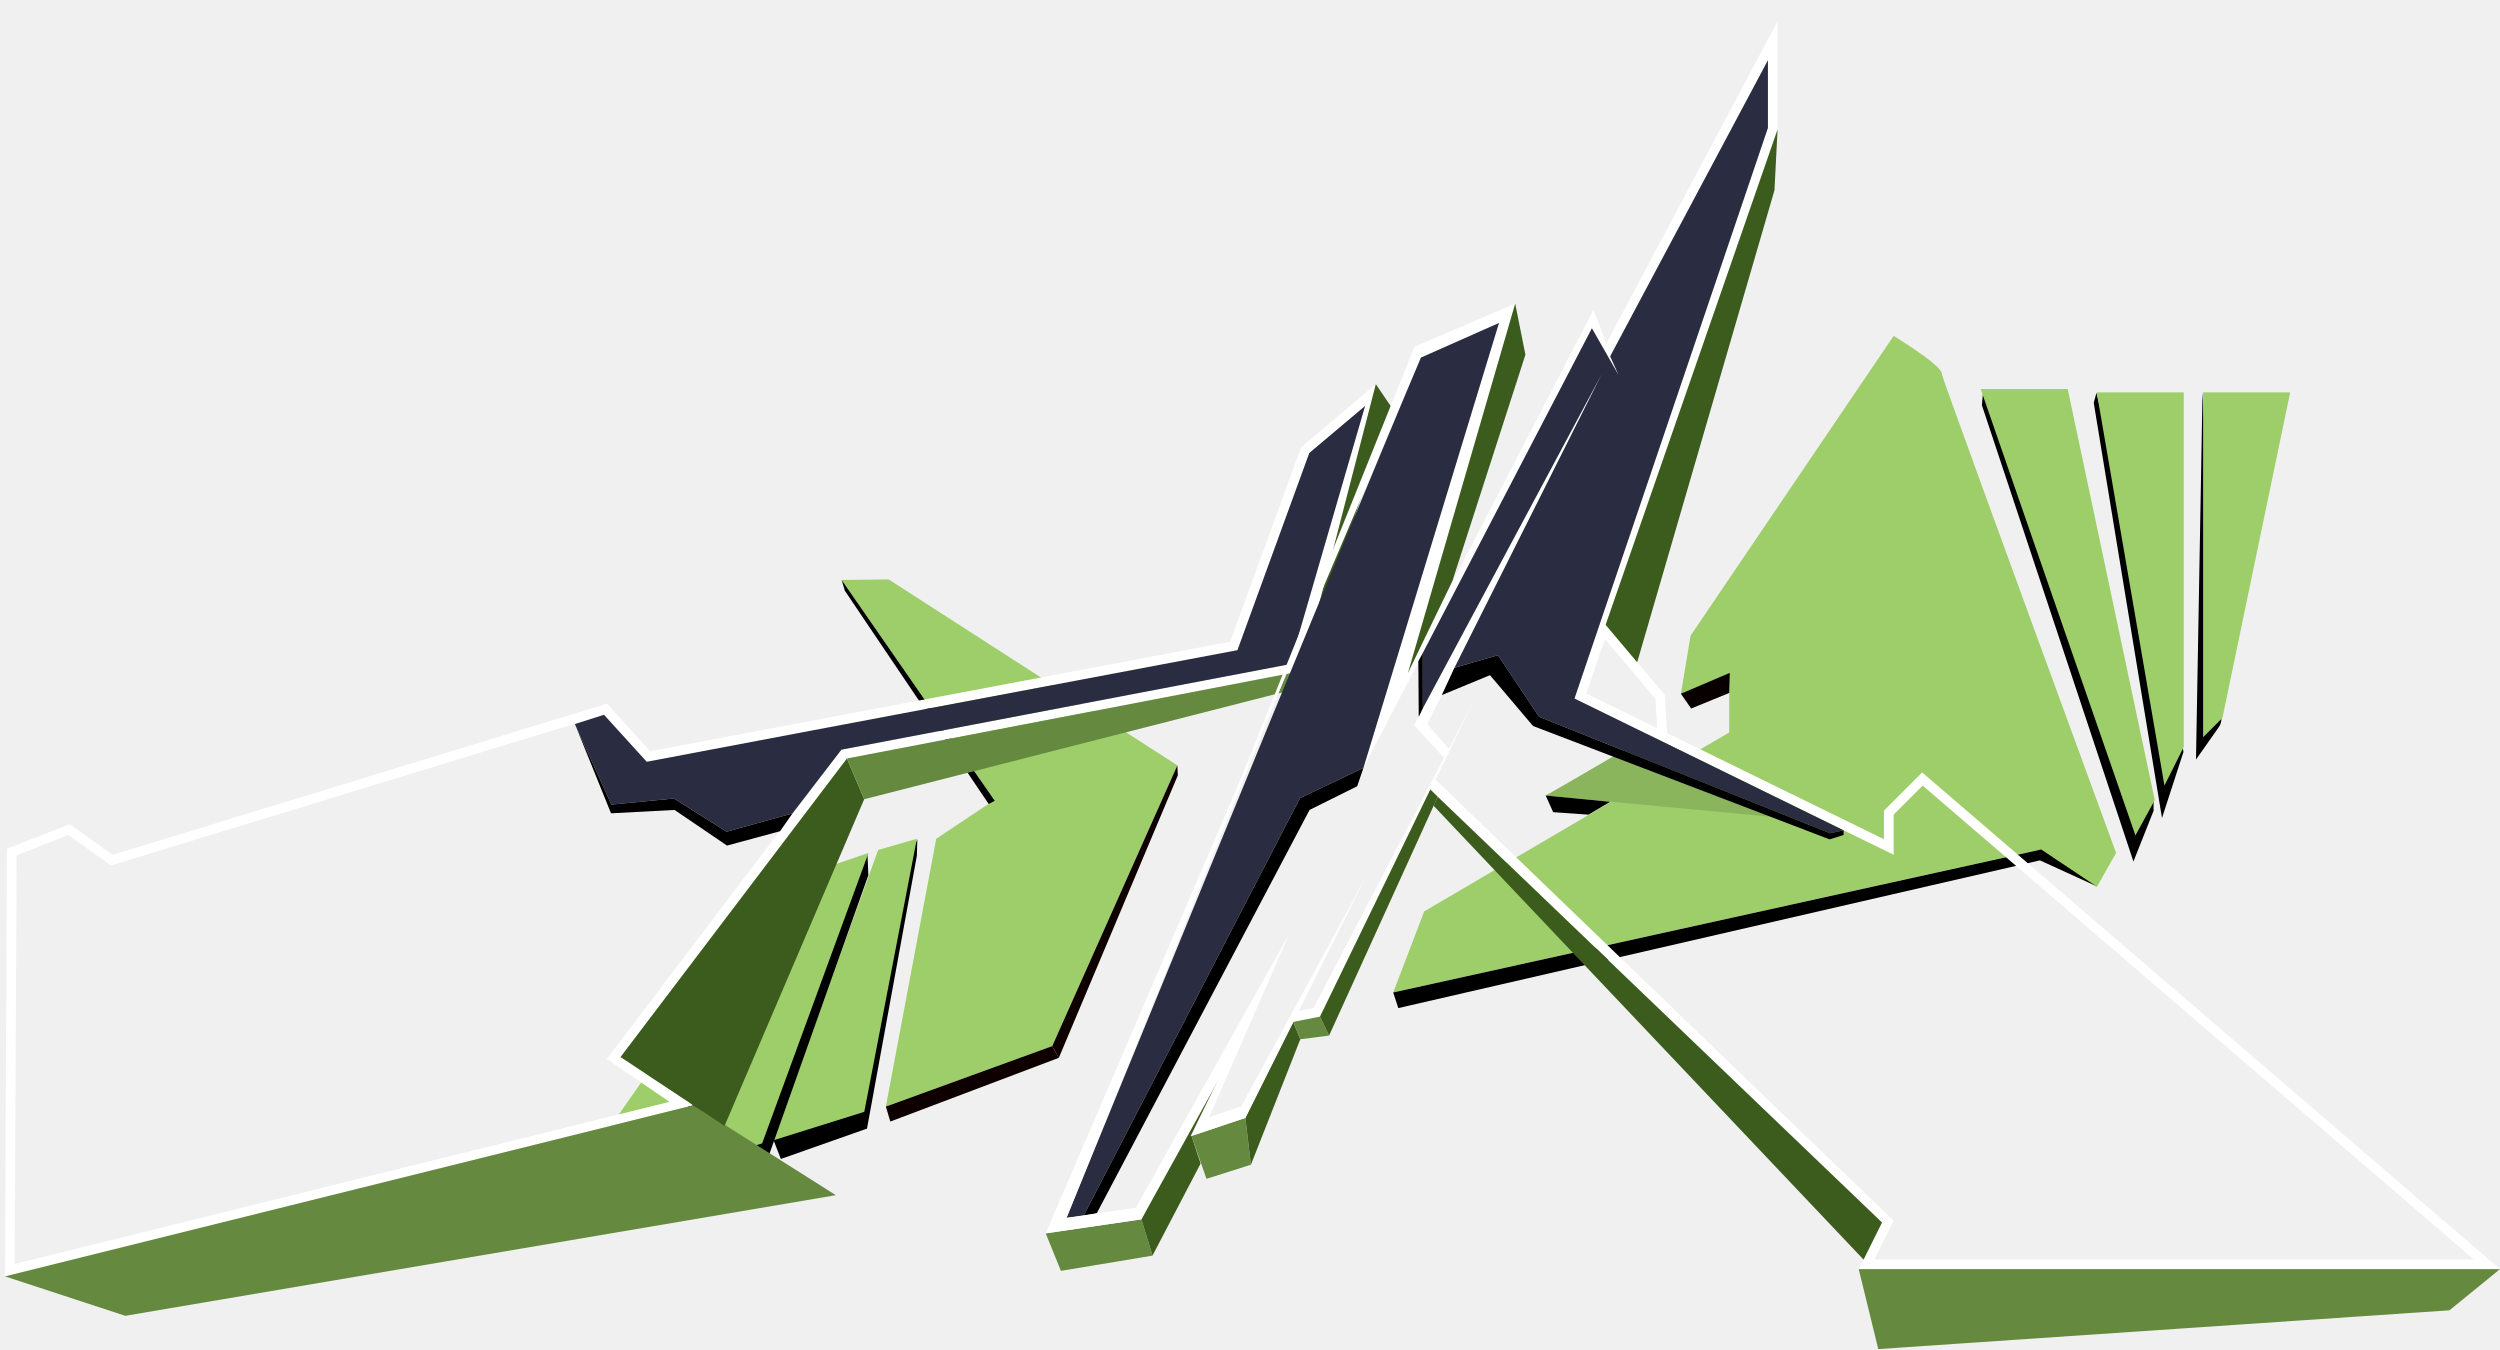
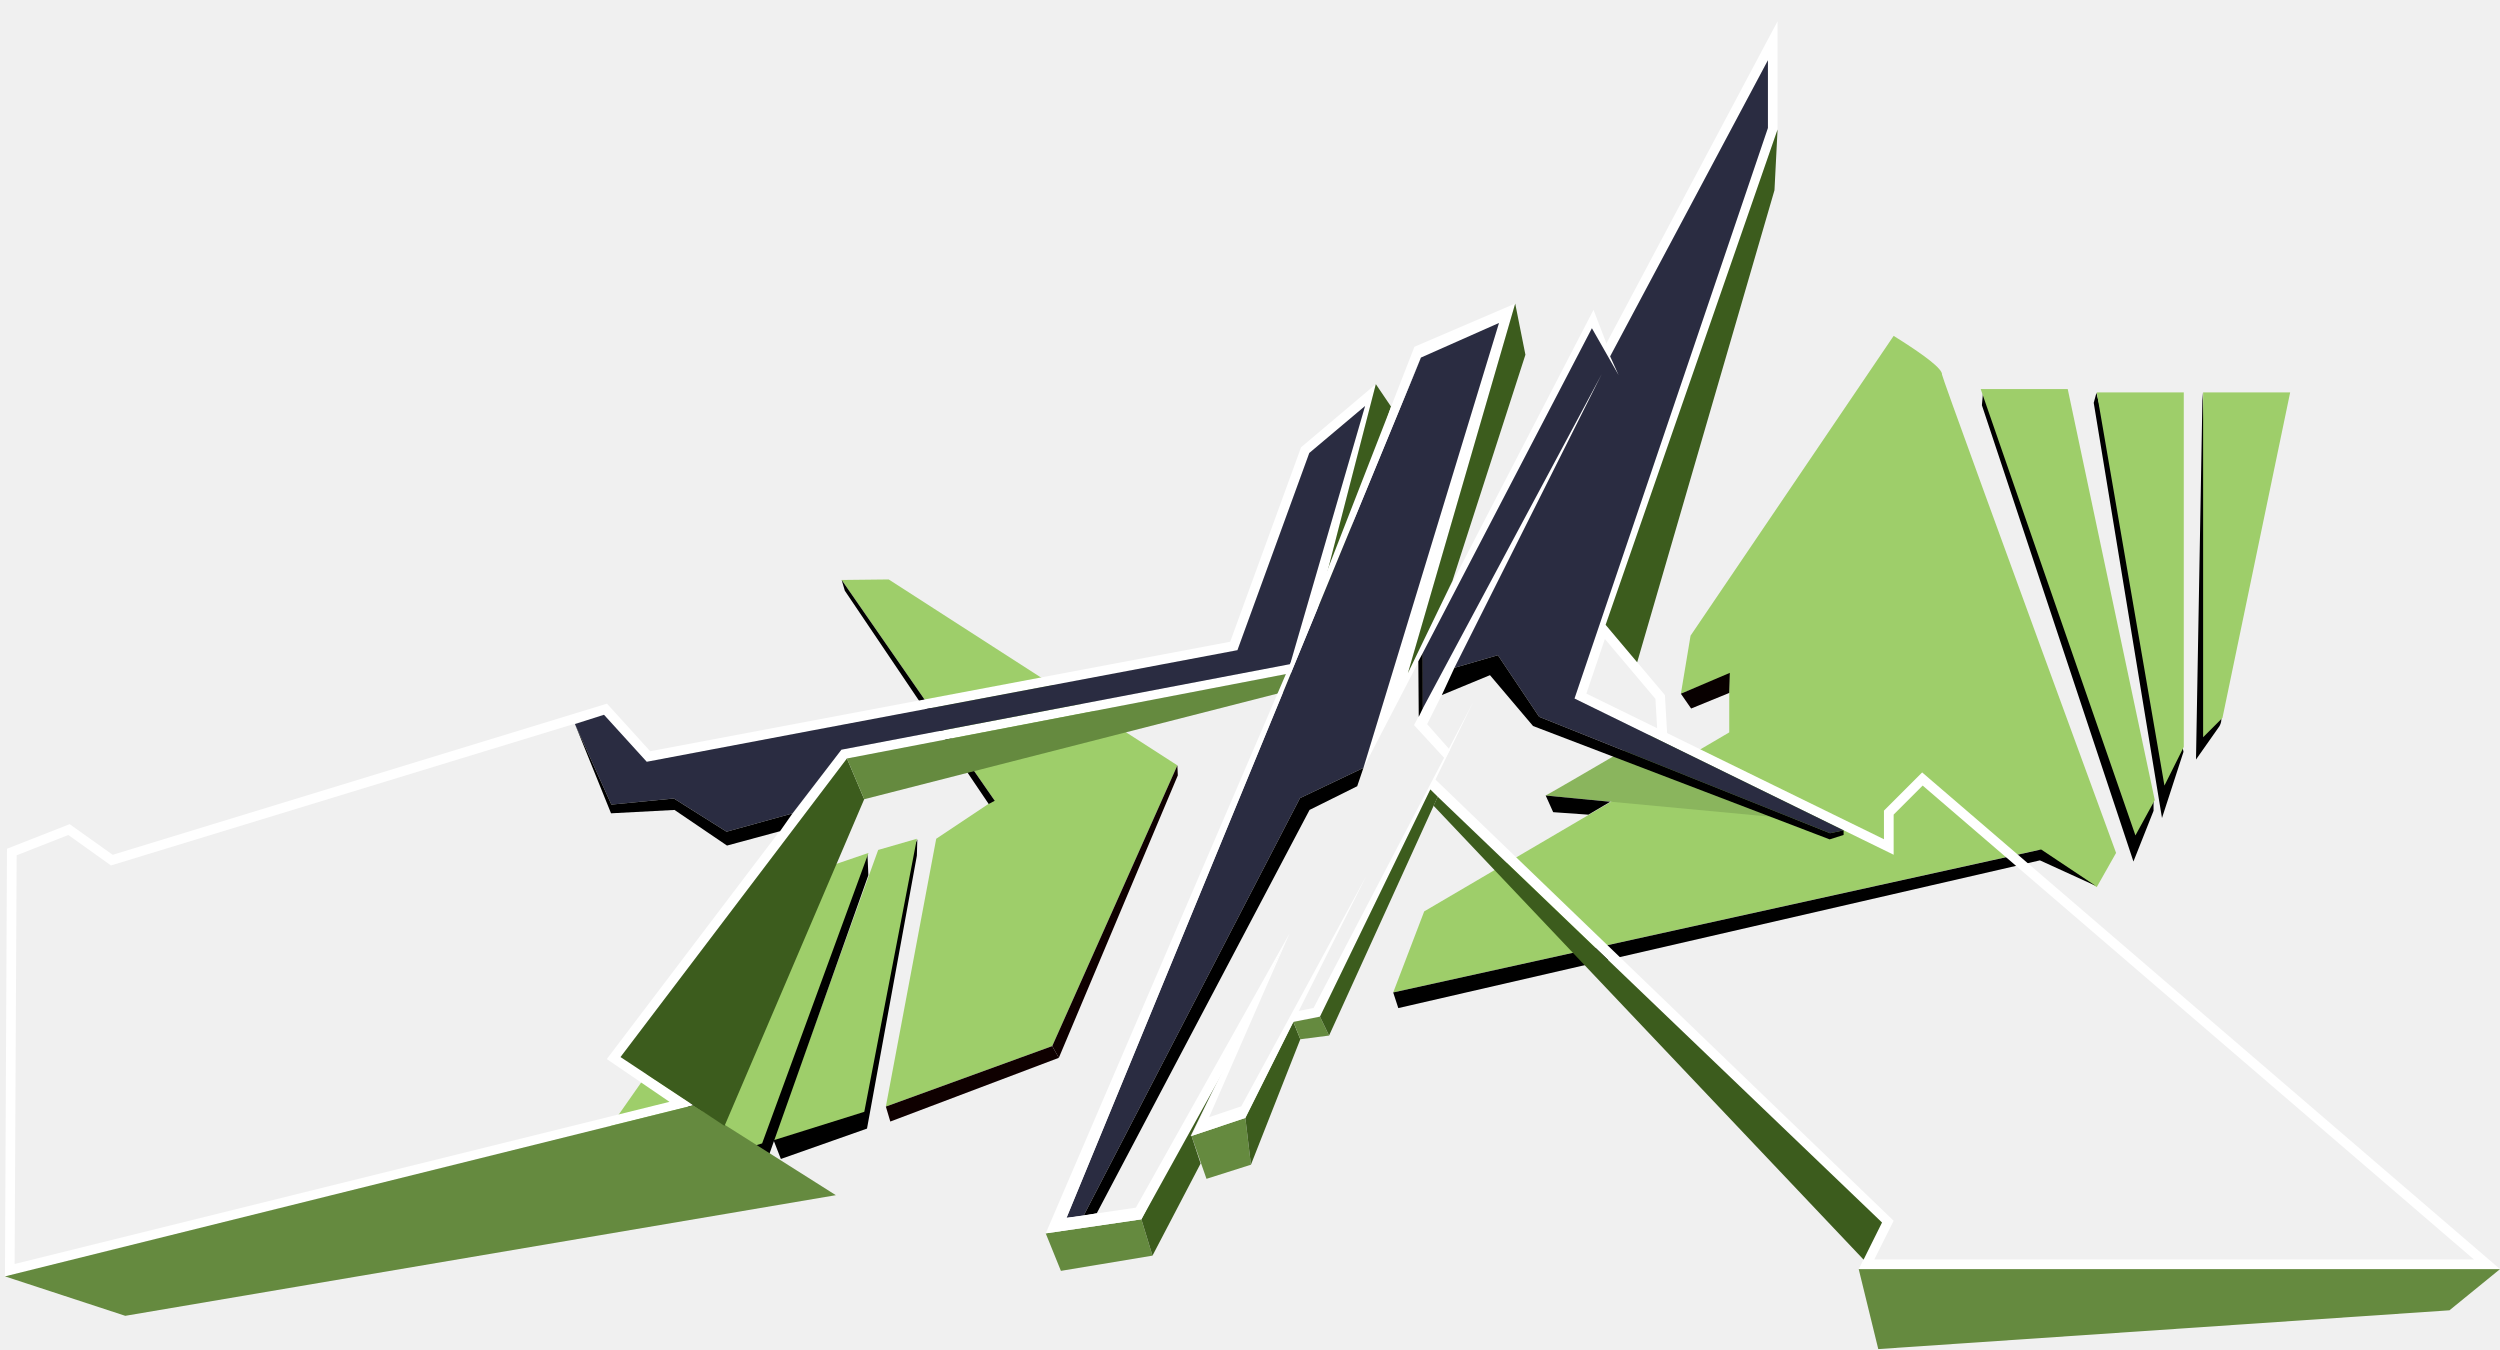
<svg xmlns="http://www.w3.org/2000/svg" style="isolation:isolate" viewBox="0 0 258.502 139.495" width="258.502pt" height="139.495pt" version="1.1" id="svg314">
  <defs id="defs195">
    <clipPath id="_clipPath_VL4lQNFTekCiBlrKs3lIcRmLPUe8LF3L">
      <rect width="257.7" height="131.15" id="rect192" x="0" y="0" />
    </clipPath>
  </defs>
  <g id="layer1" style="display:none" transform="translate(0.8019242,0.3488306)">
    <rect style="fill:#a0a0b1;fill-opacity:1;fill-rule:evenodd;stroke:none;stroke-width:0.775" id="rect421" width="258.503" height="140.241" x="-0.802" y="-0.349" />
  </g>
  <g clip-path="url(#_clipPath_VL4lQNFTekCiBlrKs3lIcRmLPUe8LF3L)" id="g312" transform="translate(0.8019242,0.3488306)">
    <clipPath id="_clipPath_2R05YMjZbD0UgsZZwA9G1NSyA91KCKEh">
      <rect x="0" y="0" width="257.7" height="131.15" fill="#ffffff" id="rect199" />
    </clipPath>
    <g clip-path="url(#_clipPath_2R05YMjZbD0UgsZZwA9G1NSyA91KCKEh)" id="g294">
      <g id="g292">
        <g id="g274">
          <g id="g272">
            <g id="g206" />
            <g id="g214" />
            <g id="g228" />
            <g id="g234" />
            <g id="g240" />
            <g id="g246" />
            <g id="g252" />
            <g id="g258" />
            <g id="g264" />
            <g id="g270" />
          </g>
        </g>
      </g>
    </g>
  </g>
  <g id="layer4" style="display:inline" transform="translate(0.8019242,0.3488306)">
    <path d="M 146.462,93.889 178.003,75.38 v -6 l -5,2 1,-6 21,-31 c 3.389,2.111 5.055,3.445 5,4 -0.018,0.183 5.982,16.67 18,49.462 l -2,3.538 -6,-3.846 -66.747,14.739 z" fill="#9ece6a" id="path202" style="isolation:isolate" />
    <path d="m 143.256,102.273 0.527,1.616 66.345,-15.275 5.75,2.625 -5.625,-3.75 c -22.331,4.933 -66.997,14.784 -66.997,14.784 z" fill="#000000" id="path204" style="isolation:isolate" />
    <path d="m 169.825,75.638 q -10.737,6.278 -10.831,6.278 0.153,0.014 0.305,0.029 c 19.312,1.818 28.926,2.716 28.843,2.693 z" fill="#8ab55d" id="path266" style="isolation:isolate" />
    <path d="m 159.025,81.912 0.772,1.719 3.644,0.258 2.262,-1.336 z" fill="#000000" id="path288" style="isolation:isolate" />
    <path d="m 173,71.381 1.063,1.532 3.937,-1.61 0.063,-2.078 z" fill="#080000" id="path290" style="isolation:isolate" />
  </g>
  <g id="layer2" style="display:inline" transform="translate(0.8019242,0.3488306)">
    <path d="m 204.253,40.114 -0.125,1.438 q 15.505,46.697 15.669,47.182 l 2.081,-5.245 v -1.375 z" fill="#000000" id="path248" style="display:inline;isolation:isolate" />
    <path d="m 204.003,39.88 16,46.154 2,-3.654 -9,-42.5 z" fill="#9ece6a" id="path250" style="display:inline;isolation:isolate" />
  </g>
  <g id="layer3" style="display:inline" transform="translate(0.8019242,0.3488306)">
    <path d="m 215.972,40.27 -0.281,1.032 7.059,42.932 2.222,-6.839 -0.188,-1.031 z" fill="#000000" id="path254" style="display:inline;isolation:isolate" />
    <path d="m 216.003,40.227 7,40.653 2,-4 V 40.227 Z" fill="#9ece6a" id="path256" style="display:inline;isolation:isolate" />
  </g>
  <g id="layer5" style="display:inline" transform="translate(0.8019242,0.3488306)">
    <path d="m 226.941,40.239 -0.675,37.949 2.425,-3.449 q 0.25,-0.437 0.187,-0.937 -0.062,-0.5 -1.937,-33.563 z" fill="#000000" id="path260" style="display:inline;isolation:isolate" />
    <path d="M 227.003,40.227 V 75.88 l 2,-2 7,-33.653 z" fill="#9ece6a" id="path262" style="display:inline;isolation:isolate" />
  </g>
  <g id="layer6" style="display:inline" transform="translate(0.8019242,0.3488306)">
    <path d="M 91.09,59.565 120.939,78.789 108,107.817 90.796,114.072 96.003,86.38 l 6,-4 -15.779,-22.76 z" fill="#9ece6a" id="path218" style="isolation:isolate" />
    <path d="m 90.796,114.072 0.461,1.548 17.425,-6.588 -0.682,-1.215 z" fill="#0f0000" id="path222" style="isolation:isolate" />
    <path d="M 86.224,59.62 102.054,82.45 101.432,82.788 86.553,60.731 Z" fill="#000000" id="path224" style="isolation:isolate" />
    <path style="fill:#0f0000;fill-opacity:1;stroke:none;stroke-width:0.75px;stroke-linecap:butt;stroke-linejoin:miter;stroke-opacity:1" d="m 108,107.817 c 0,0 12.939,-29.028 12.939,-29.028 l 0.046,1.038 -12.303,29.205 z" id="path17874" />
  </g>
  <g id="layer10" style="display:inline" transform="translate(0.8019242,0.3488306)">
    <path d="m 79.191,117.567 0.75,1.922 8.906,-3.141 5.156,-28.218 0.047,-1.688 z" fill="#000000" id="path236" style="display:inline;isolation:isolate" />
    <path d="m 94.003,86.38 -5.437,28.234 -9.422,2.953 10.859,-30.033 z" fill="#9ece6a" id="path238" style="display:inline;isolation:isolate" />
  </g>
  <g id="layer11" style="display:inline" transform="translate(0.8019242,0.3488306)">
    <path d="m 68.081,120.848 1.36,2.016 9.046,-3.141 0.808,-2.276 9.692,-27.302 -0.093,-2.203 z" fill="#000000" id="path242" style="display:inline;isolation:isolate" />
    <path d="m 89.003,87.842 -11,30.038 -10,3 16.32,-31.438 z" fill="#9ece6a" id="path244" style="display:inline;isolation:isolate" />
  </g>
  <g id="layer12" style="display:inline" transform="translate(0.8019242,0.3488306)">
    <path d="m 56.55,124.505 3.078,1.734 7.75,-2.906 15.82,-31.078 -0.257,-2.297 z" fill="#000000" id="path230" style="display:inline;isolation:isolate" />
    <path d="m 83.003,89.88 -16.5,31.539 -10,3 23.5,-33.539 z" fill="#9ece6a" id="path232" style="display:inline;isolation:isolate" />
  </g>
  <g id="layer7" style="display:inline" transform="translate(0.8019242,0.3488306)">
    <path d="m 132.601,68.324 1.199,0.711 L 86.77,78.08 63.36,108.95 70.928,113.932 -0.29,131.63 -0.08,87.41 6.4,84.87 l 4.45,3.17 51.11,-15.63 4.47,4.92 59.97,-11.32 7.33,-20.11 7.73,-6.53 -7.659,29.665 -1.199,-0.711 L 140.35,41.63 134.58,46.49 127.15,66.88 66.07,78.42 61.65,73.56 10.67,89.14 6.26,85.99 0.92,88.09 0.71,130.35 68.424,113.583 61.94,109.16 86.2,77.17 Z" fill="#ffffff" id="path308" style="isolation:isolate" />
    <path style="display:inline;isolation:isolate;fill:#658a3f;fill-opacity:1;stroke:none;stroke-width:0.75px;stroke-linecap:butt;stroke-linejoin:miter;stroke-opacity:1" d="m -0.29,131.63 12.442,4.078 73.472,-12.474 -14.696,-9.302 z" id="path24700" />
    <path style="display:inline;isolation:isolate;fill:#3c5c1d;fill-opacity:1;stroke:none;stroke-width:0.75px;stroke-linecap:butt;stroke-linejoin:miter;stroke-opacity:0.971" d="M 74.117,116.071 88.557,82.293 86.77,78.08 63.36,108.95 Z" id="path25252" />
    <path style="display:inline;isolation:isolate;fill:#658a3f;fill-opacity:1;stroke:none;stroke-width:0.75px;stroke-linecap:butt;stroke-linejoin:miter;stroke-opacity:1" d="m 88.557,82.293 44.897,-11.478 0.346,-1.779 -47.031,9.045 z" id="path25254" />
    <path style="display:inline;isolation:isolate;fill:#3c5c1d;fill-opacity:1;stroke:none;stroke-width:0.75px;stroke-linecap:butt;stroke-linejoin:miter;stroke-opacity:1" d="m 142.262,39.719 1.569,2.32 -9.574,29.125 0.346,-1.779 z" id="path102660" transform="translate(-0.8019242,-0.3488306)" />
    <path style="fill:#2a2c41;fill-opacity:1;stroke:none;stroke-width:0.75px;stroke-linecap:butt;stroke-linejoin:miter;stroke-opacity:1" d="m 127.15,66.88 7.43,-20.39 5.77,-4.86 -7.749,26.694 -46.401,8.846 -5.06,6.59 -6.816,1.889 -5.449,-3.432 -6.461,0.629 L 58.647,74.518 61.65,73.56 l 4.42,4.86 17.016,-3.222 z" id="path14922" />
    <path style="fill:#000000;fill-opacity:1;stroke:none;stroke-width:0.75px;stroke-linecap:butt;stroke-linejoin:miter;stroke-opacity:1" d="m 58.647,74.518 3.766,8.329 6.461,-0.629 5.449,3.432 6.816,-1.889 -1.283,1.838 -5.486,1.485 -5.426,-3.684 -6.565,0.348 z" id="path16710" />
  </g>
  <g id="layer8" style="display:inline" transform="translate(0.8019242,0.3488306)">
    <path d="m 147.516,80.156 47.487,45.724 -2,4 h 62 l -57,-49 -3,3 v 4.154 l -33,-16.154 20,-59 v -7 L 165.688,36.5 165.25,35.25 183,1.85 V 13.04 L 163.23,71.37 194,86.43 v -2.96 l 3.95,-3.95 20.873,17.942 38.877,33.418 h -66.31 l 2.41,-4.82 -46.706,-44.779 z" fill="#ffffff" id="path208" style="isolation:isolate" />
    <path d="m 149.122,77.19 -2.356,-2.659 18.047,-36.187 -19.407,36.281 3.212,3.488 z" fill="#ffffff" id="path210" style="isolation:isolate" />
    <path d="m 133.43,104.198 1.589,-0.318 16.54,-31.698 -15.873,32.588 -2.878,0.575 z" fill="#ffffff" id="path278" style="isolation:isolate" />
-     <path d="m 125.308,85.622 20.144,-50.115 10.419,-4.468 -11.098,38.219 -4.596,9.795 L 154.195,33.047 l -8.07,3.578 z" fill="#ffffff" id="path298" style="isolation:isolate" />
+     <path d="M 128.37,79.349 145.452,35.507 155.871,31.039 144.773,69.258 140.177,79.053 154.195,33.047 l -8.07,3.578 z" fill="#ffffff" id="path298" style="isolation:isolate" />
    <path d="m 164.78,65.29 -0.32,-0.38 0.76,-0.65 0.33,0.39 5.8,6.87 0.22,3.76 0.03,0.49 -1,0.06 -0.03,-0.5 -0.2,-3.42 z" fill="#ffffff" id="path306" style="isolation:isolate" />
    <path d="m 142,74.125 21.969,-42.437 2.594,6.75 -2.761,-4.846 -23.625,45.461 z" fill="#ffffff" id="path276" style="isolation:isolate" />
    <path style="display:inline;isolation:isolate;fill:#3c5c1d;fill-opacity:1;stroke:none;stroke-width:0.75px;stroke-linecap:butt;stroke-linejoin:miter;stroke-opacity:1" d="m 183.802,13.389 -0.32,6.28 -14.197,48.81 -3.263,-3.871 z" id="path94622" transform="translate(-0.8019242,-0.3488306)" />
    <path style="display:inline;isolation:isolate;fill:#658a3f;fill-opacity:1;stroke:none;stroke-width:0.75px;stroke-linecap:butt;stroke-linejoin:miter;stroke-opacity:1" d="m 258.502,131.229 -5.226,4.258 -59.062,4.008 -2.022,-8.266 z" id="path68566" transform="translate(-0.8019242,-0.3488306)" />
    <path style="display:inline;isolation:isolate;fill:#3c5c1d;fill-opacity:1;stroke:none;stroke-width:0.75px;stroke-linecap:butt;stroke-linejoin:miter;stroke-opacity:1" d="m 148.661,82.385 45.94,44.024 -1.906,3.837 -44.465,-46.934 z" id="path72600" transform="translate(-0.8019242,-0.3488306)" />
    <path style="display:inline;isolation:isolate;fill:#3c5c1d;fill-opacity:1;stroke:none;stroke-width:0.75px;stroke-linecap:butt;stroke-linejoin:miter;stroke-opacity:1" d="m 156.673,31.388 -11.098,38.219 4.61,-9.545 7.544,-23.381 z" id="path68384" transform="translate(-0.8019242,-0.3488306)" />
    <path style="display:inline;isolation:isolate;fill:#658a3f;fill-opacity:1;stroke:none;stroke-width:0.75px;stroke-linecap:butt;stroke-linejoin:miter;stroke-opacity:1" d="m 108.128,127.531 1.57,3.877 9.47,-1.573 -1.147,-3.755 z" id="path46914" transform="translate(-0.8019242,-0.3488306)" />
    <path style="display:inline;isolation:isolate;fill:#658a3f;fill-opacity:1;stroke:none;stroke-width:0.75px;stroke-linecap:butt;stroke-linejoin:miter;stroke-opacity:1" d="m 123.202,117.459 1.55,4.433 4.597,-1.46 -0.578,-4.84 z" id="path54417" transform="translate(-0.8019242,-0.3488306)" />
    <path style="display:inline;isolation:isolate;fill:#3c5c1d;fill-opacity:1;stroke:none;stroke-width:0.75px;stroke-linecap:butt;stroke-linejoin:miter;stroke-opacity:1" d="m 128.771,115.591 4.959,-9.923 0.722,1.793 -5.104,12.97 z" id="path58189" transform="translate(-0.8019242,-0.3488306)" />
    <path style="display:inline;isolation:isolate;fill:#658a3f;fill-opacity:1;stroke:none;stroke-width:0.75px;stroke-linecap:butt;stroke-linejoin:miter;stroke-opacity:1" d="m 133.73,105.668 0.722,1.793 2.975,-0.384 -0.94,-1.958 z" id="path62263" transform="translate(-0.8019242,-0.3488306)" />
    <path style="display:inline;isolation:isolate;fill:#3c5c1d;fill-opacity:1;stroke:none;stroke-width:0.75px;stroke-linecap:butt;stroke-linejoin:miter;stroke-opacity:1" d="m 136.488,105.119 11.408,-23.489 0.766,0.755 -11.234,24.692 z" id="path65322" transform="translate(-0.8019242,-0.3488306)" />
-     <path style="fill:#2a2c41;fill-opacity:1;stroke:none;stroke-width:0.75px;stroke-linecap:butt;stroke-linejoin:miter;stroke-opacity:1" d="m 146.125,36.625 8.07,-3.578 -14.018,46.006 -6.559,3.124 -22.37,43.172 -1.771,0.229 c 0,0 29.251,-71.543 36.648,-88.953 z" id="path9034" />
+     <path style="fill:#2a2c41;fill-opacity:1;stroke:none;stroke-width:0.75px;stroke-linecap:butt;stroke-linejoin:miter;stroke-opacity:1" d="m 146.125,36.625 8.07,-3.578 -14.018,46.006 -6.559,3.124 -22.37,43.172 -1.771,0.229 z" id="path9034" />
    <path style="fill:#000000;fill-opacity:1;stroke:none;stroke-width:0.75px;stroke-linecap:butt;stroke-linejoin:miter;stroke-opacity:1" d="m 111.248,125.349 1.356,-0.246 22.004,-41.706 4.925,-2.448 0.644,-1.896 -6.559,3.124 z" id="path12512" />
    <path style="fill:#2a2c41;fill-opacity:1;stroke:none;stroke-width:0.75px;stroke-linecap:butt;stroke-linejoin:miter;stroke-opacity:1" d="M 166.563,38.438 165.688,36.5 182.003,5.88 v 7 l -20,59 27.825,13.629 -1.408,0.3 -30.075,-12.04 -4.265,-6.37 -4.494,1.302 L 164.813,38.344 146.323,72.884 146.316,67.166 163.802,33.592 Z" id="path22020" />
    <path style="fill:#000000;fill-opacity:1;stroke:none;stroke-width:0.75px;stroke-linecap:butt;stroke-linejoin:miter;stroke-opacity:1" d="m 148.284,71.521 1.302,-2.82 4.494,-1.302 4.265,6.37 30.075,12.04 1.408,-0.3 v 0 l -1.5e-4,0.477 -1.442,0.458 -30.67,-11.723 -4.453,-5.257 z" id="path28971" />
    <path style="fill:#000000;fill-opacity:1;stroke:none;stroke-width:0.75px;stroke-linecap:butt;stroke-linejoin:miter;stroke-opacity:1" d="m 146.316,67.166 -0.462,0.868 0.043,5.742 0.426,-0.892 z" id="path36474" />
    <path style="display:inline;isolation:isolate;fill:#3c5c1d;fill-opacity:1;stroke:none;stroke-width:0.75px;stroke-linecap:butt;stroke-linejoin:miter;stroke-opacity:1" d="m 119.168,129.834 4.977,-9.525 -0.943,-2.851 -0.092,0.01 9.339,-19.182 -14.428,27.793 z" id="path51124" transform="translate(-0.8019242,-0.3488306)" />
    <path d="m 140.484,90.211 -12.515,25.031 -5.569,1.868 10.136,-20.941 v 0 L 124.219,115.172 l 3.328,-1.125 z" fill="#ffffff" id="path296" style="isolation:isolate" />
-     <path d="m 132.536,96.169 v 0 l -6.067,12.842 -9.25,16.719 -9.893,1.451 25.275,-58.858 -23.124,57.254 7.171,-1.055 z" fill="#ffffff" id="path300" style="isolation:isolate" />
+     <path d="m 132.536,96.169 v 0 L 126.469,109.012 117.219,125.731 107.326,127.182 132.601,68.324 146.125,36.625 l -36.648,88.953 7.171,-1.055 z" fill="#ffffff" id="path300" style="isolation:isolate" />
  </g>
</svg>
